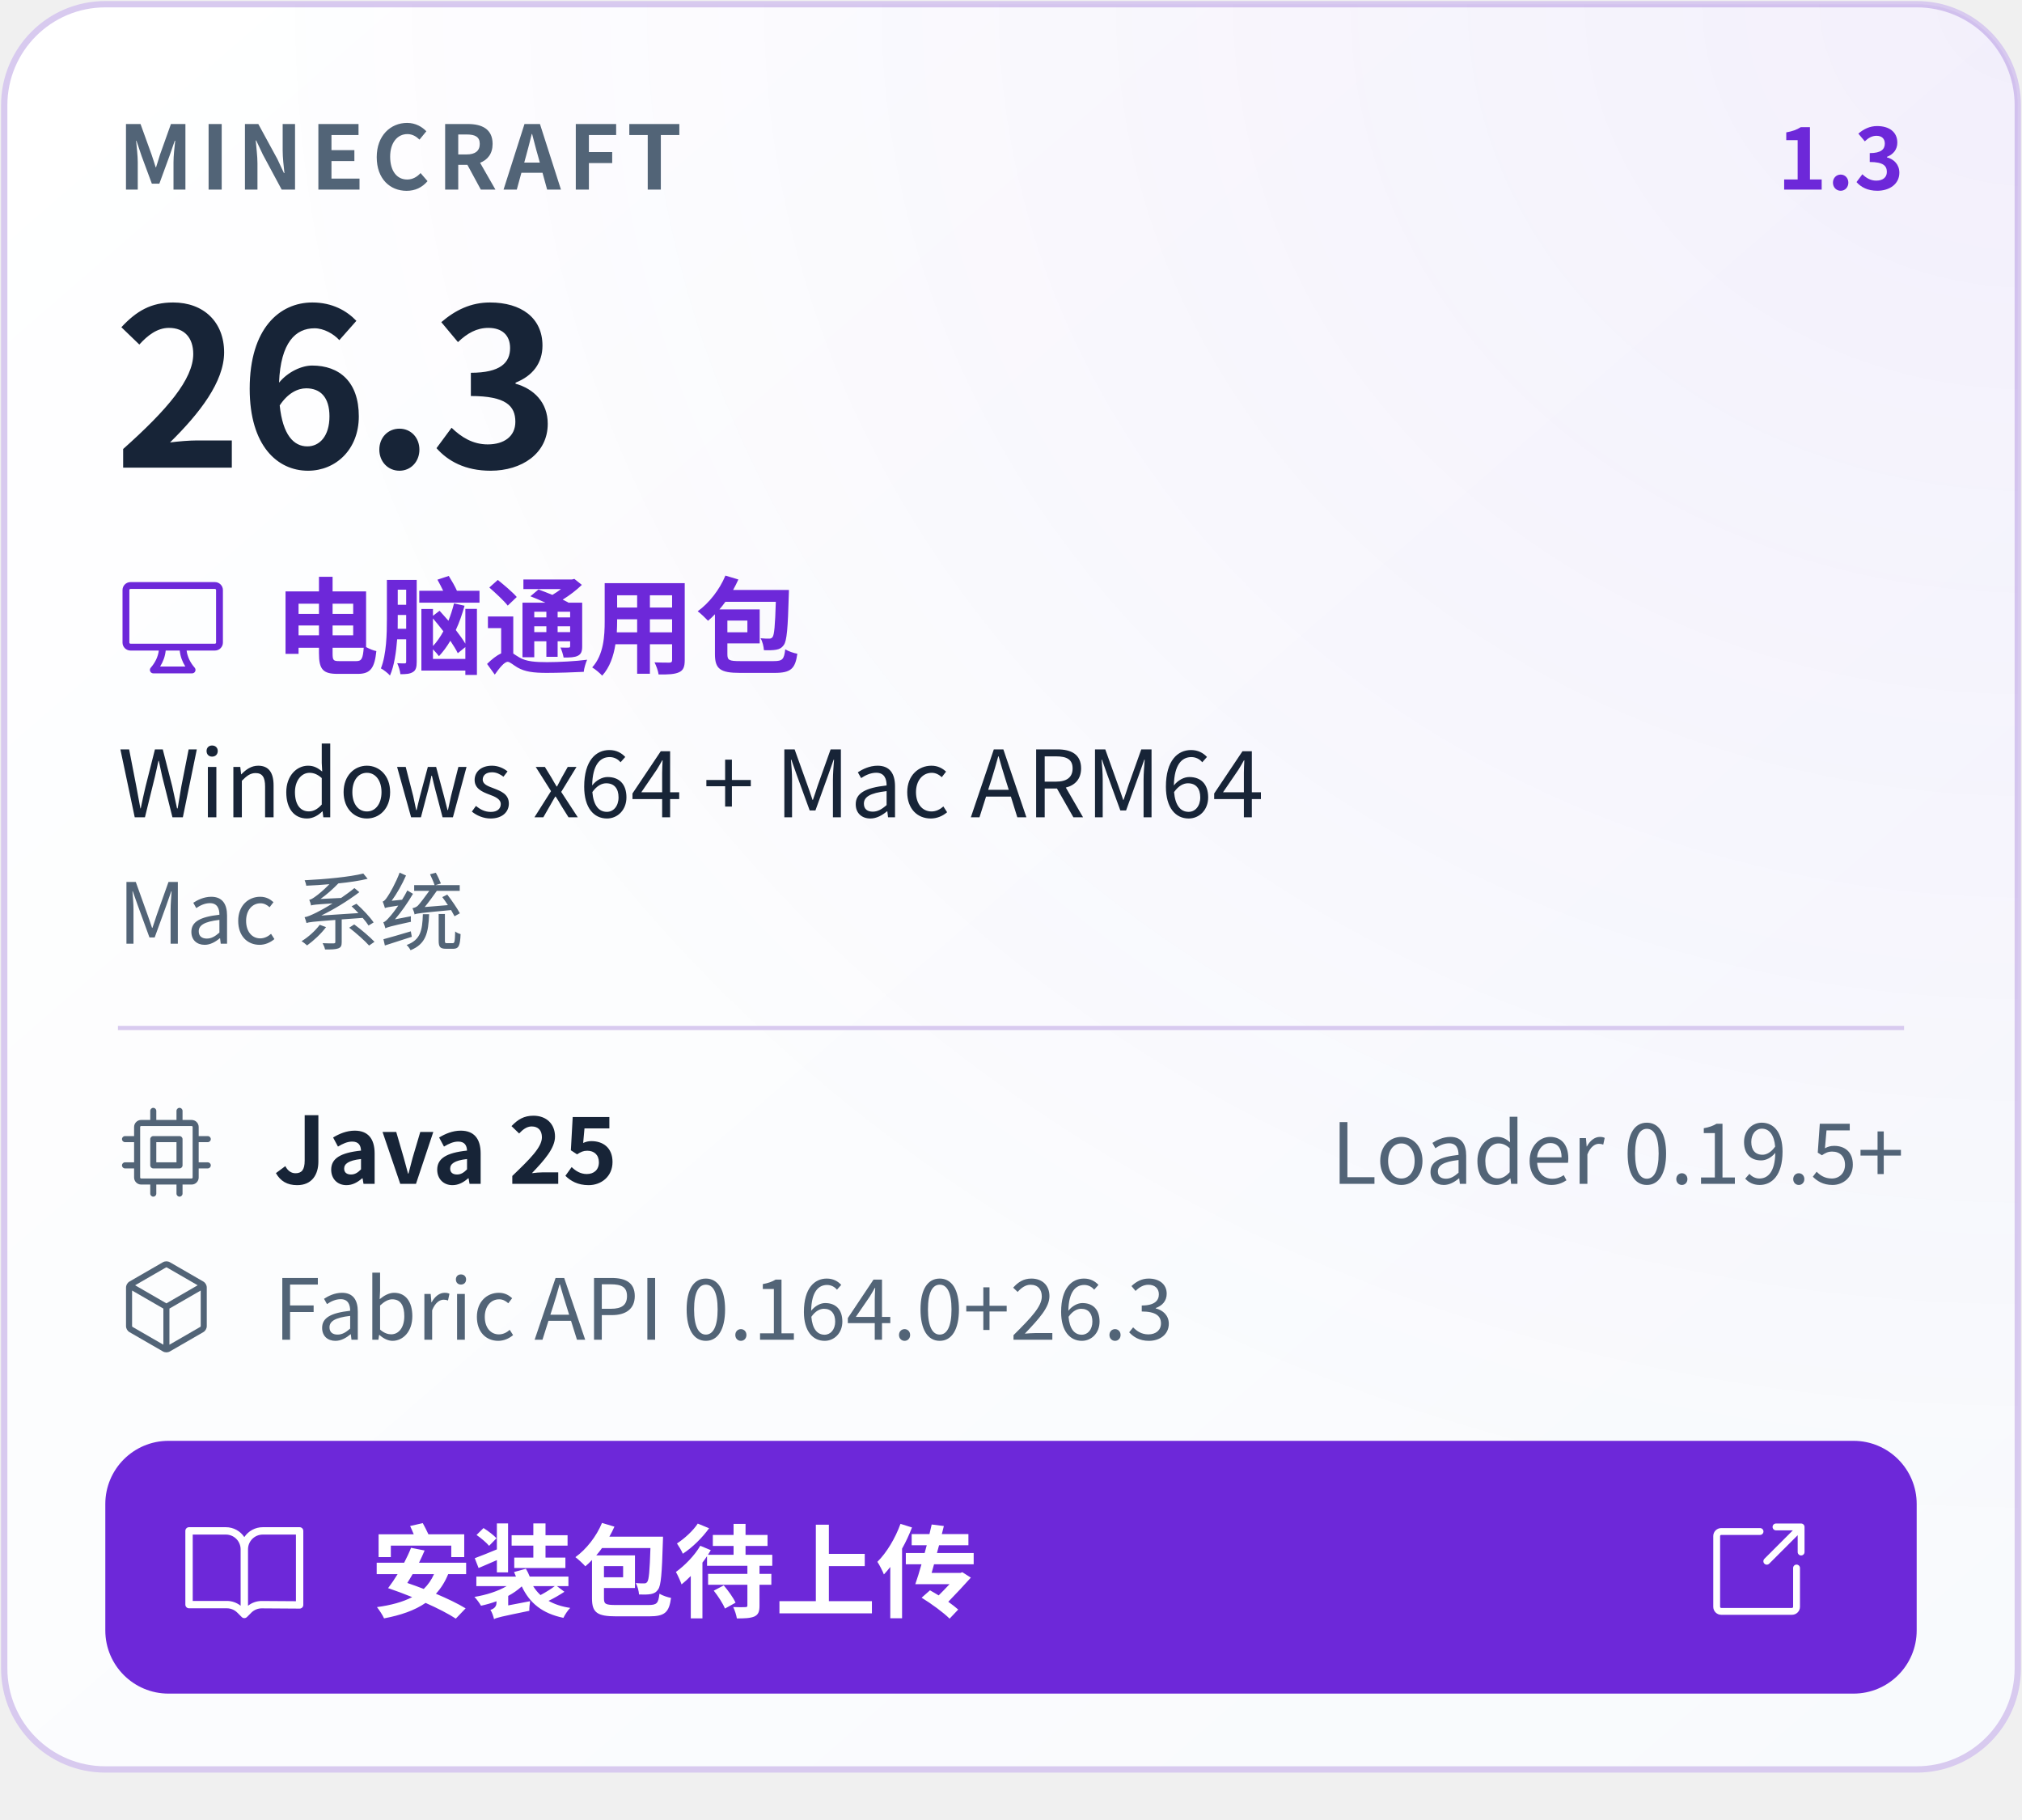
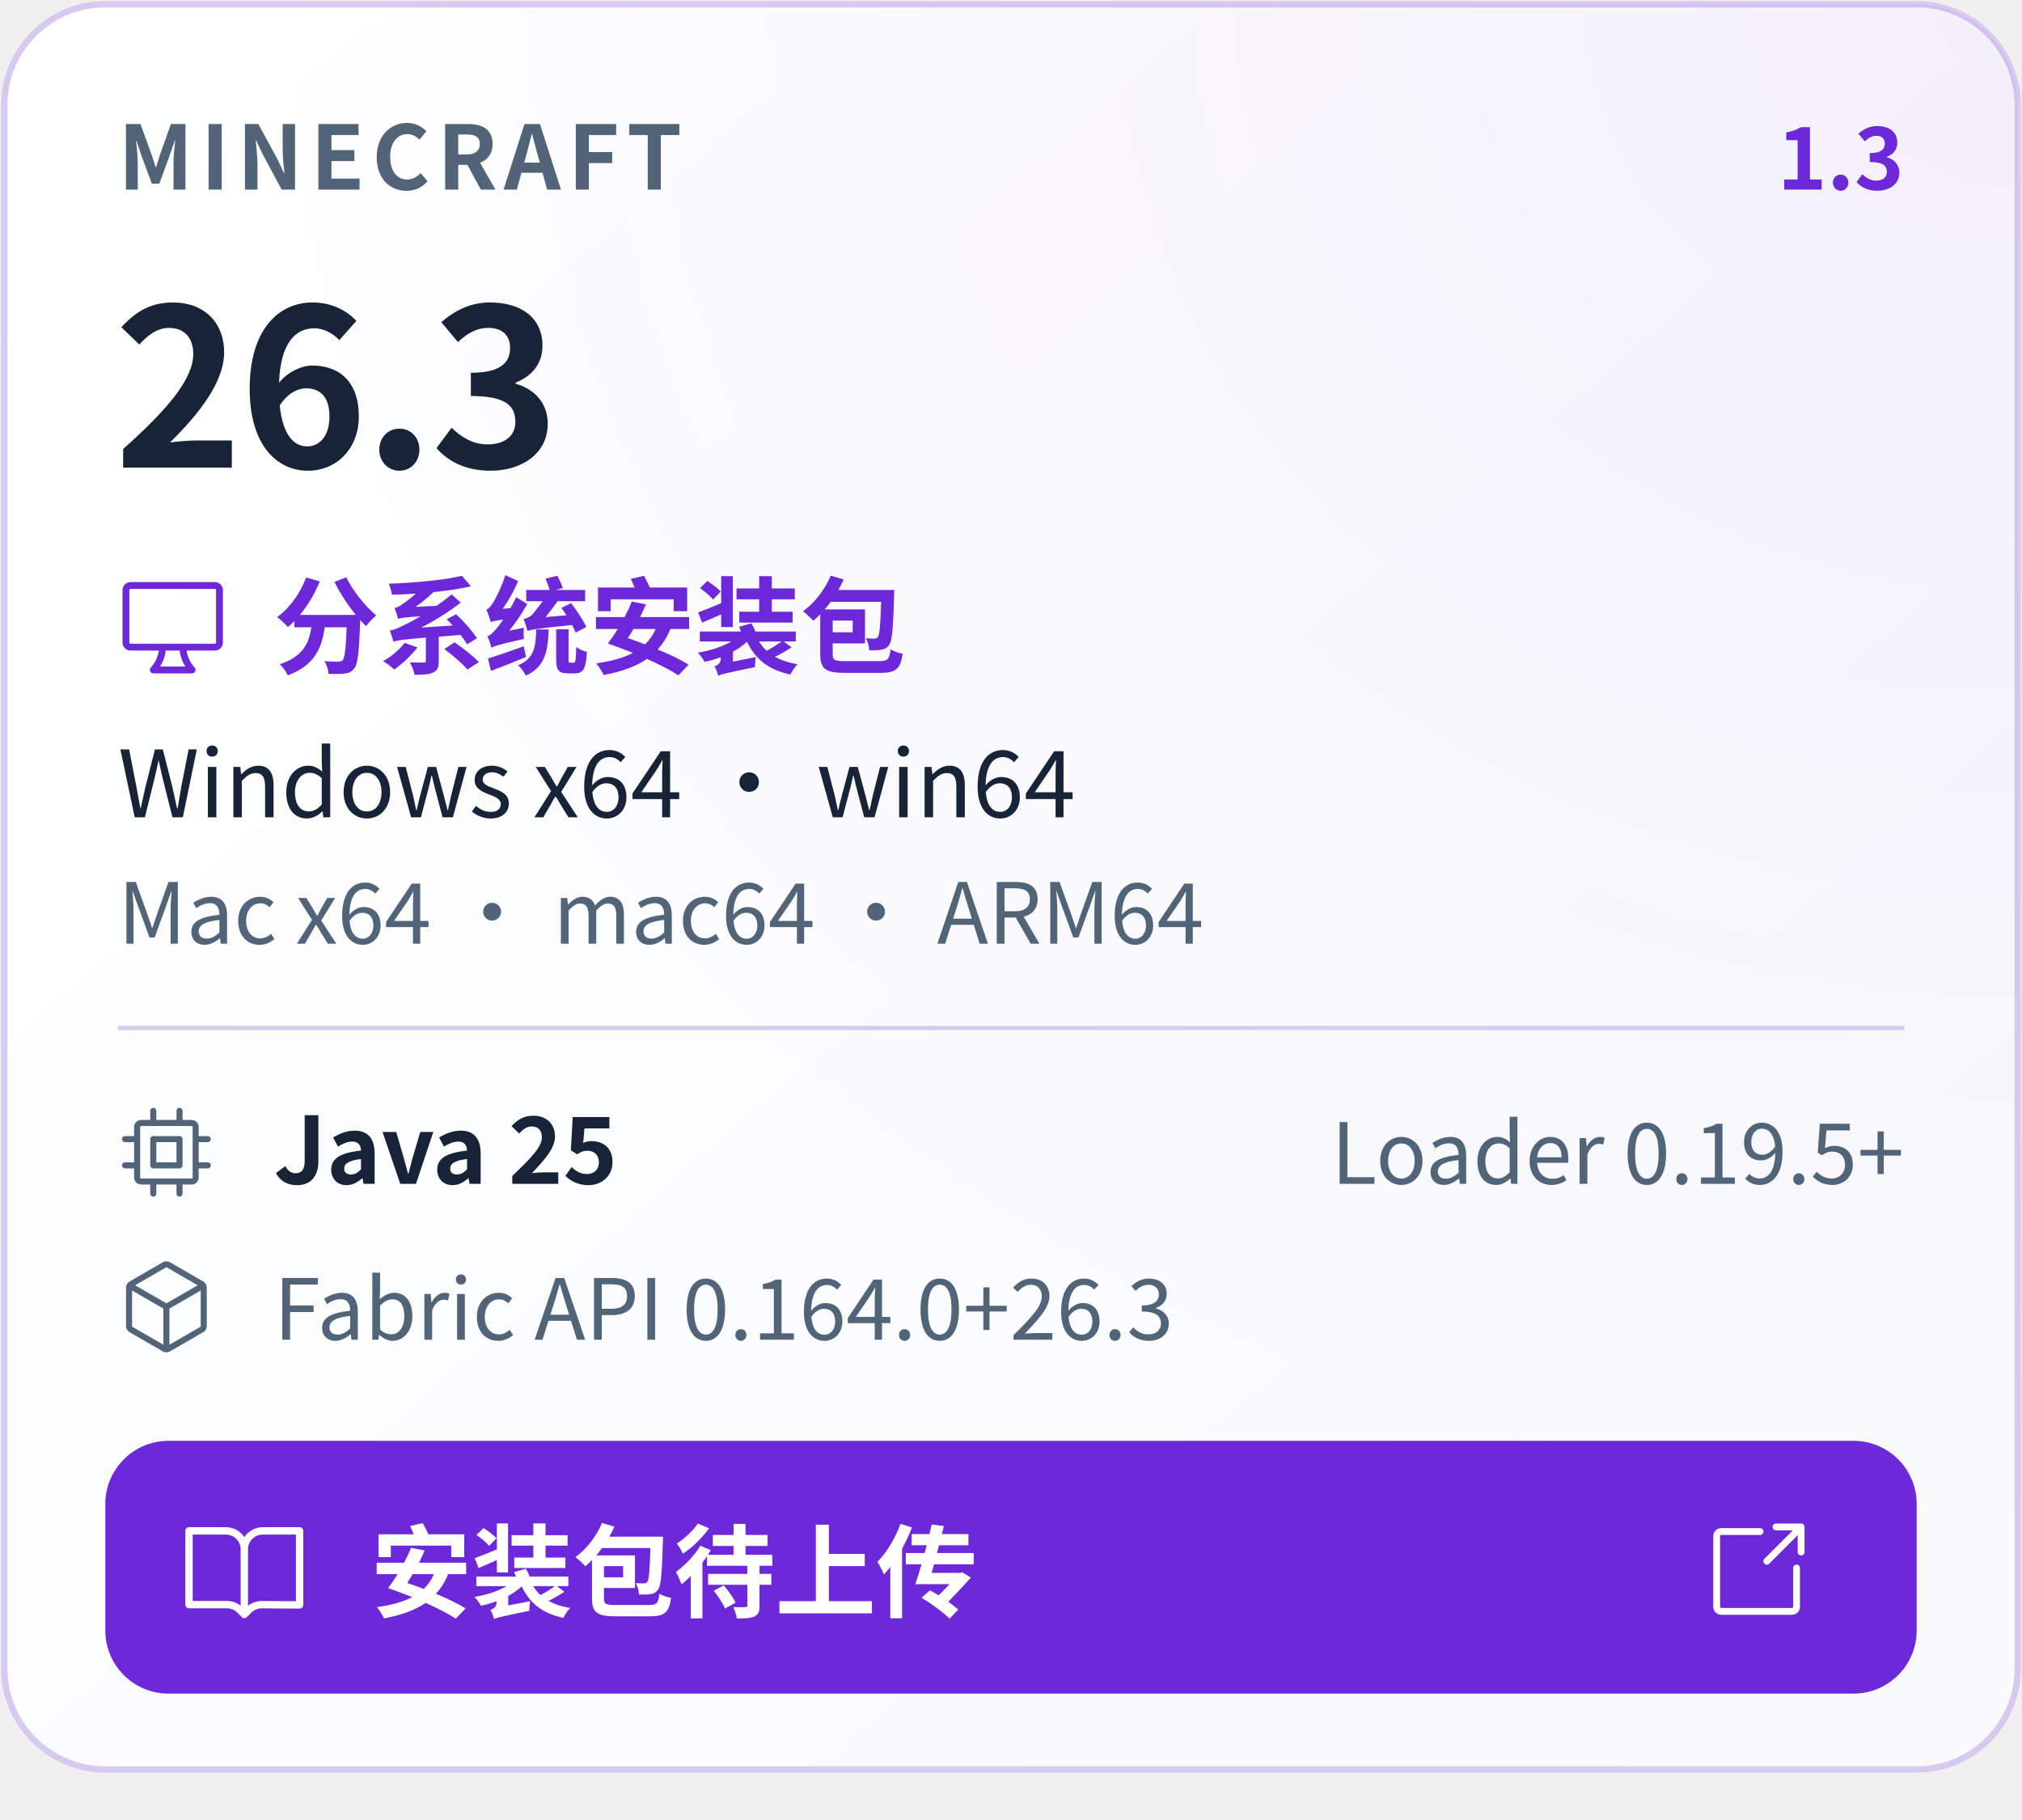
- <svg xmlns="http://www.w3.org/2000/svg" width="480" height="432" viewBox="0 0 480 432" role="img" aria-label="Minecraft 26.3 · yiyiaddon 1.3 电脑通用包 · Windows x64 与 Mac 系统 ARM64 · Java 25 · Fabric API 0.164.0+26.3 · 安装包待上传 查看安装要求">
+ <svg xmlns="http://www.w3.org/2000/svg" width="480" height="432" viewBox="0 0 480 432" role="img" aria-label="Minecraft 26.3 · yiyiaddon 1.3 分系统安装包 · Windows x64 与 Mac x64（ARM64） · Java 25 · Fabric API 0.164.0+26.3 · 安装包待上传 查看安装要求">
  <defs>
    <linearGradient id="bg" x1="0" y1="0" x2="1" y2="1">
      <stop stop-color="#FFFFFF" />
      <stop offset="1" stop-color="#F8FAFD" />
    </linearGradient>
    <radialGradient id="glow" cx="100%" cy="0%" r="110%">
      <stop stop-color="#6D28D9" stop-opacity=".06" />
      <stop offset=".8" stop-color="#6D28D9" stop-opacity="0" />
    </radialGradient>
  </defs>
  <g font-family="Segoe UI, Microsoft YaHei, Noto Sans CJK SC, PingFang SC, Arial, sans-serif">
    <rect x="1" y="1" width="478" height="419" rx="24" fill="url(#bg)" stroke="#D8CAEF" stroke-width="1.5" />
    <rect x="1" y="1" width="478" height="419" rx="24" fill="url(#glow)" />
    <text x="28" y="45" font-size="21" fill="#526477" font-weight="600" letter-spacing="1.7">MINECRAFT</text>
    <text x="452" y="45" font-size="20" fill="#6D28D9" font-weight="650" text-anchor="end">1.3</text>
    <text x="27" y="111" font-size="52" fill="#172437" font-weight="700" letter-spacing="-1">26.3</text>
    <g transform="translate(28 136) scale(1.083333)" fill="#6D28D9">
      <path d="M8.954 17H2.75A1.75 1.75 0 0 1 1 15.25V3.75C1 2.784 1.784 2 2.75 2h18.5c.966 0 1.75.784 1.75 1.75v11.5A1.75 1.75 0 0 1 21.25 17h-6.204c.171 1.375.805 2.652 1.769 3.757A.752.752 0 0 1 16.25 22h-8.5a.75.75 0 0 1-.565-1.243c.964-1.105 1.598-2.382 1.769-3.757ZM21.5 3.75a.25.25 0 0 0-.25-.25H2.75a.25.25 0 0 0-.25.25v11.5c0 .138.112.25.25.25h18.5a.25.25 0 0 0 .25-.25ZM13.537 17h-3.074c-.126 1.266-.564 2.445-1.223 3.5h5.52c-.659-1.055-1.098-2.234-1.223-3.5Z" />
    </g>
-     <text x="65" y="158" font-size="25" fill="#6D28D9" font-weight="600">电脑通用包</text>
-     <text x="28" y="194" font-size="22" fill="#172437" font-weight="500">Windows x64 + Mac ARM64</text>
-     <text x="28" y="224" font-size="20" fill="#526477">Mac 系统</text>
+     <text x="65" y="158" font-size="25" fill="#6D28D9" font-weight="600">分系统安装包</text>
+     <text x="28" y="194" font-size="22" fill="#172437" font-weight="500">Windows x64 · win64</text>
+     <text x="28" y="224" font-size="20" fill="#526477">Mac x64 · mac64 · ARM64</text>
    <path d="M28 244H452" stroke="#D8CAEF" />
    <g transform="translate(28 262) scale(0.9583333)" fill="#526477">
      <path d="M8.75 8h6.5a.75.75 0 0 1 .75.75v6.5a.75.75 0 0 1-.75.75h-6.5a.75.75 0 0 1-.75-.75v-6.5A.75.75 0 0 1 8.75 8Zm.75 6.5h5v-5h-5Z" />
      <path d="M15.25 1a.75.75 0 0 1 .75.75V4h2.25c.966 0 1.75.784 1.75 1.75V8h2.25a.75.75 0 0 1 0 1.5H20v5h2.25a.75.75 0 0 1 0 1.5H20v2.25A1.75 1.75 0 0 1 18.25 20H16v2.25a.75.75 0 0 1-1.5 0V20h-5v2.25a.75.75 0 0 1-1.5 0V20H5.75A1.75 1.75 0 0 1 4 18.25V16H1.75a.75.75 0 0 1 0-1.5H4v-5H1.75a.75.75 0 0 1 0-1.5H4V5.75C4 4.784 4.784 4 5.75 4H8V1.75a.75.75 0 0 1 1.5 0V4h5V1.75a.75.75 0 0 1 .75-.75Zm3 17.5a.25.25 0 0 0 .25-.25V5.75a.25.25 0 0 0-.25-.25H5.75a.25.25 0 0 0-.25.25v12.5c0 .138.112.25.25.25Z" />
    </g>
    <text x="65" y="281" font-size="22" fill="#172437" font-weight="600">Java 25</text>
    <text x="452" y="281" font-size="20" fill="#526477" text-anchor="end">Loader 0.19.5+</text>
    <g transform="translate(28 299) scale(0.9583333)" fill="#526477">
      <path d="M12.876.64V.639l8.25 4.763c.541.313.875.89.875 1.515v9.525a1.75 1.75 0 0 1-.875 1.516l-8.25 4.762a1.748 1.748 0 0 1-1.75 0l-8.25-4.763a1.75 1.75 0 0 1-.875-1.515V6.917c0-.625.334-1.202.875-1.515L11.126.64a1.748 1.748 0 0 1 1.75 0Zm-1 1.298L4.251 6.34l7.75 4.474 7.75-4.474-7.625-4.402a.248.248 0 0 0-.25 0Zm.875 19.123 7.625-4.402a.25.25 0 0 0 .125-.216V7.639l-7.75 4.474ZM3.501 7.64v8.803c0 .09.048.172.125.216l7.625 4.402v-8.947Z" />
    </g>
    <text x="65" y="318" font-size="20" fill="#526477">Fabric API  0.164.0+26.3</text>
    <rect x="25" y="342" width="430" height="60" rx="15" fill="#6D28D9" />
    <g transform="translate(44 359) scale(1.166667)" fill="#FFFFFF">
      <path d="M0 3.75A.75.75 0 0 1 .75 3h7.497c1.566 0 2.945.8 3.751 2.014A4.495 4.495 0 0 1 15.75 3h7.5a.75.75 0 0 1 .75.75v15.063a.752.752 0 0 1-.755.75l-7.682-.052a3 3 0 0 0-2.142.878l-.89.891a.75.75 0 0 1-1.061 0l-.902-.901a2.996 2.996 0 0 0-2.121-.879H.75a.75.75 0 0 1-.75-.75Zm12.75 15.232a4.503 4.503 0 0 1 2.823-.971l6.927.047V4.5h-6.75a3 3 0 0 0-3 3ZM11.247 7.497a3 3 0 0 0-3-2.997H1.5V18h6.947c1.018 0 2.006.346 2.803.98Z" />
    </g>
    <text x="88" y="382" font-size="24" fill="#FFFFFF" font-weight="650">安装包待上传</text>
    <g transform="translate(404 360) scale(1.083333)" fill="#FFFFFF">
      <path d="M15.5 2.25a.75.75 0 0 1 .75-.75h5.5a.75.75 0 0 1 .75.75v5.5a.75.75 0 0 1-1.5 0V4.06l-6.22 6.22a.75.75 0 1 1-1.06-1.06L19.94 3h-3.69a.75.75 0 0 1-.75-.75Z" />
      <path d="M2.5 4.25c0-.966.784-1.75 1.75-1.75h8.5a.75.75 0 0 1 0 1.5h-8.5a.25.25 0 0 0-.25.25v15.5c0 .138.112.25.25.25h15.5a.25.25 0 0 0 .25-.25v-8.5a.75.75 0 0 1 1.5 0v8.5a1.75 1.75 0 0 1-1.75 1.75H4.25a1.75 1.75 0 0 1-1.75-1.75V4.25Z" />
    </g>
  </g>
</svg>
